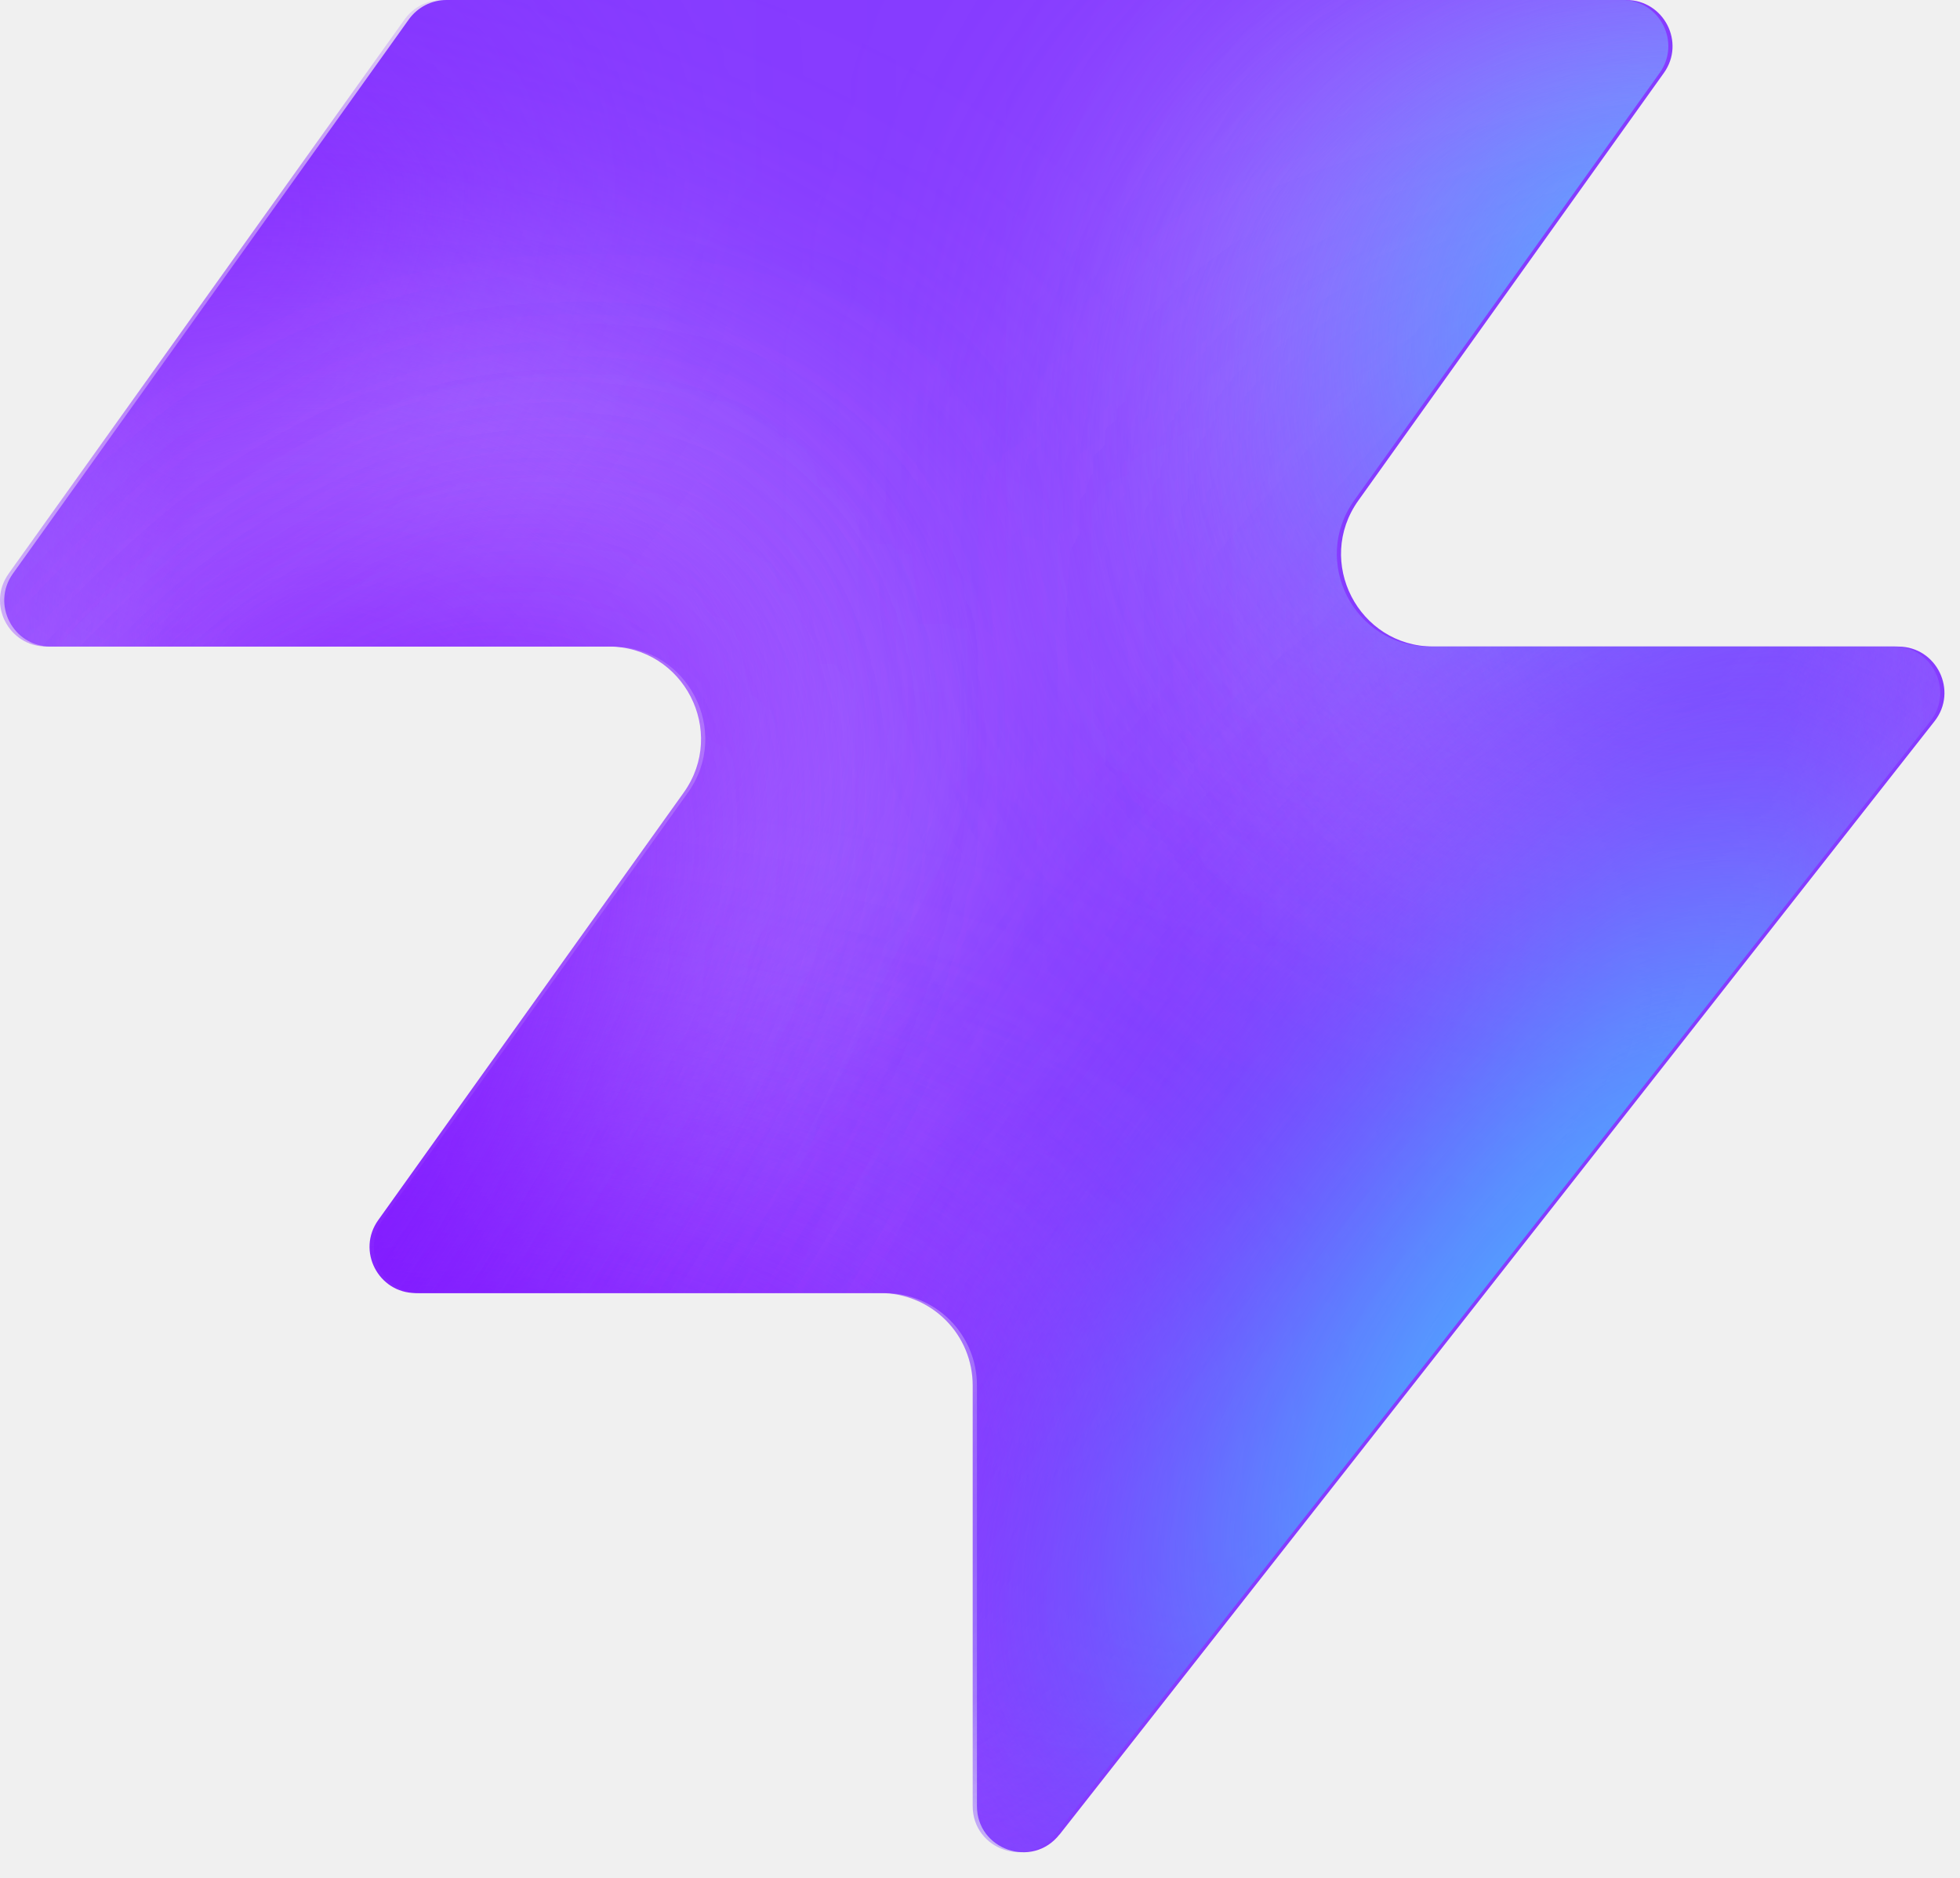
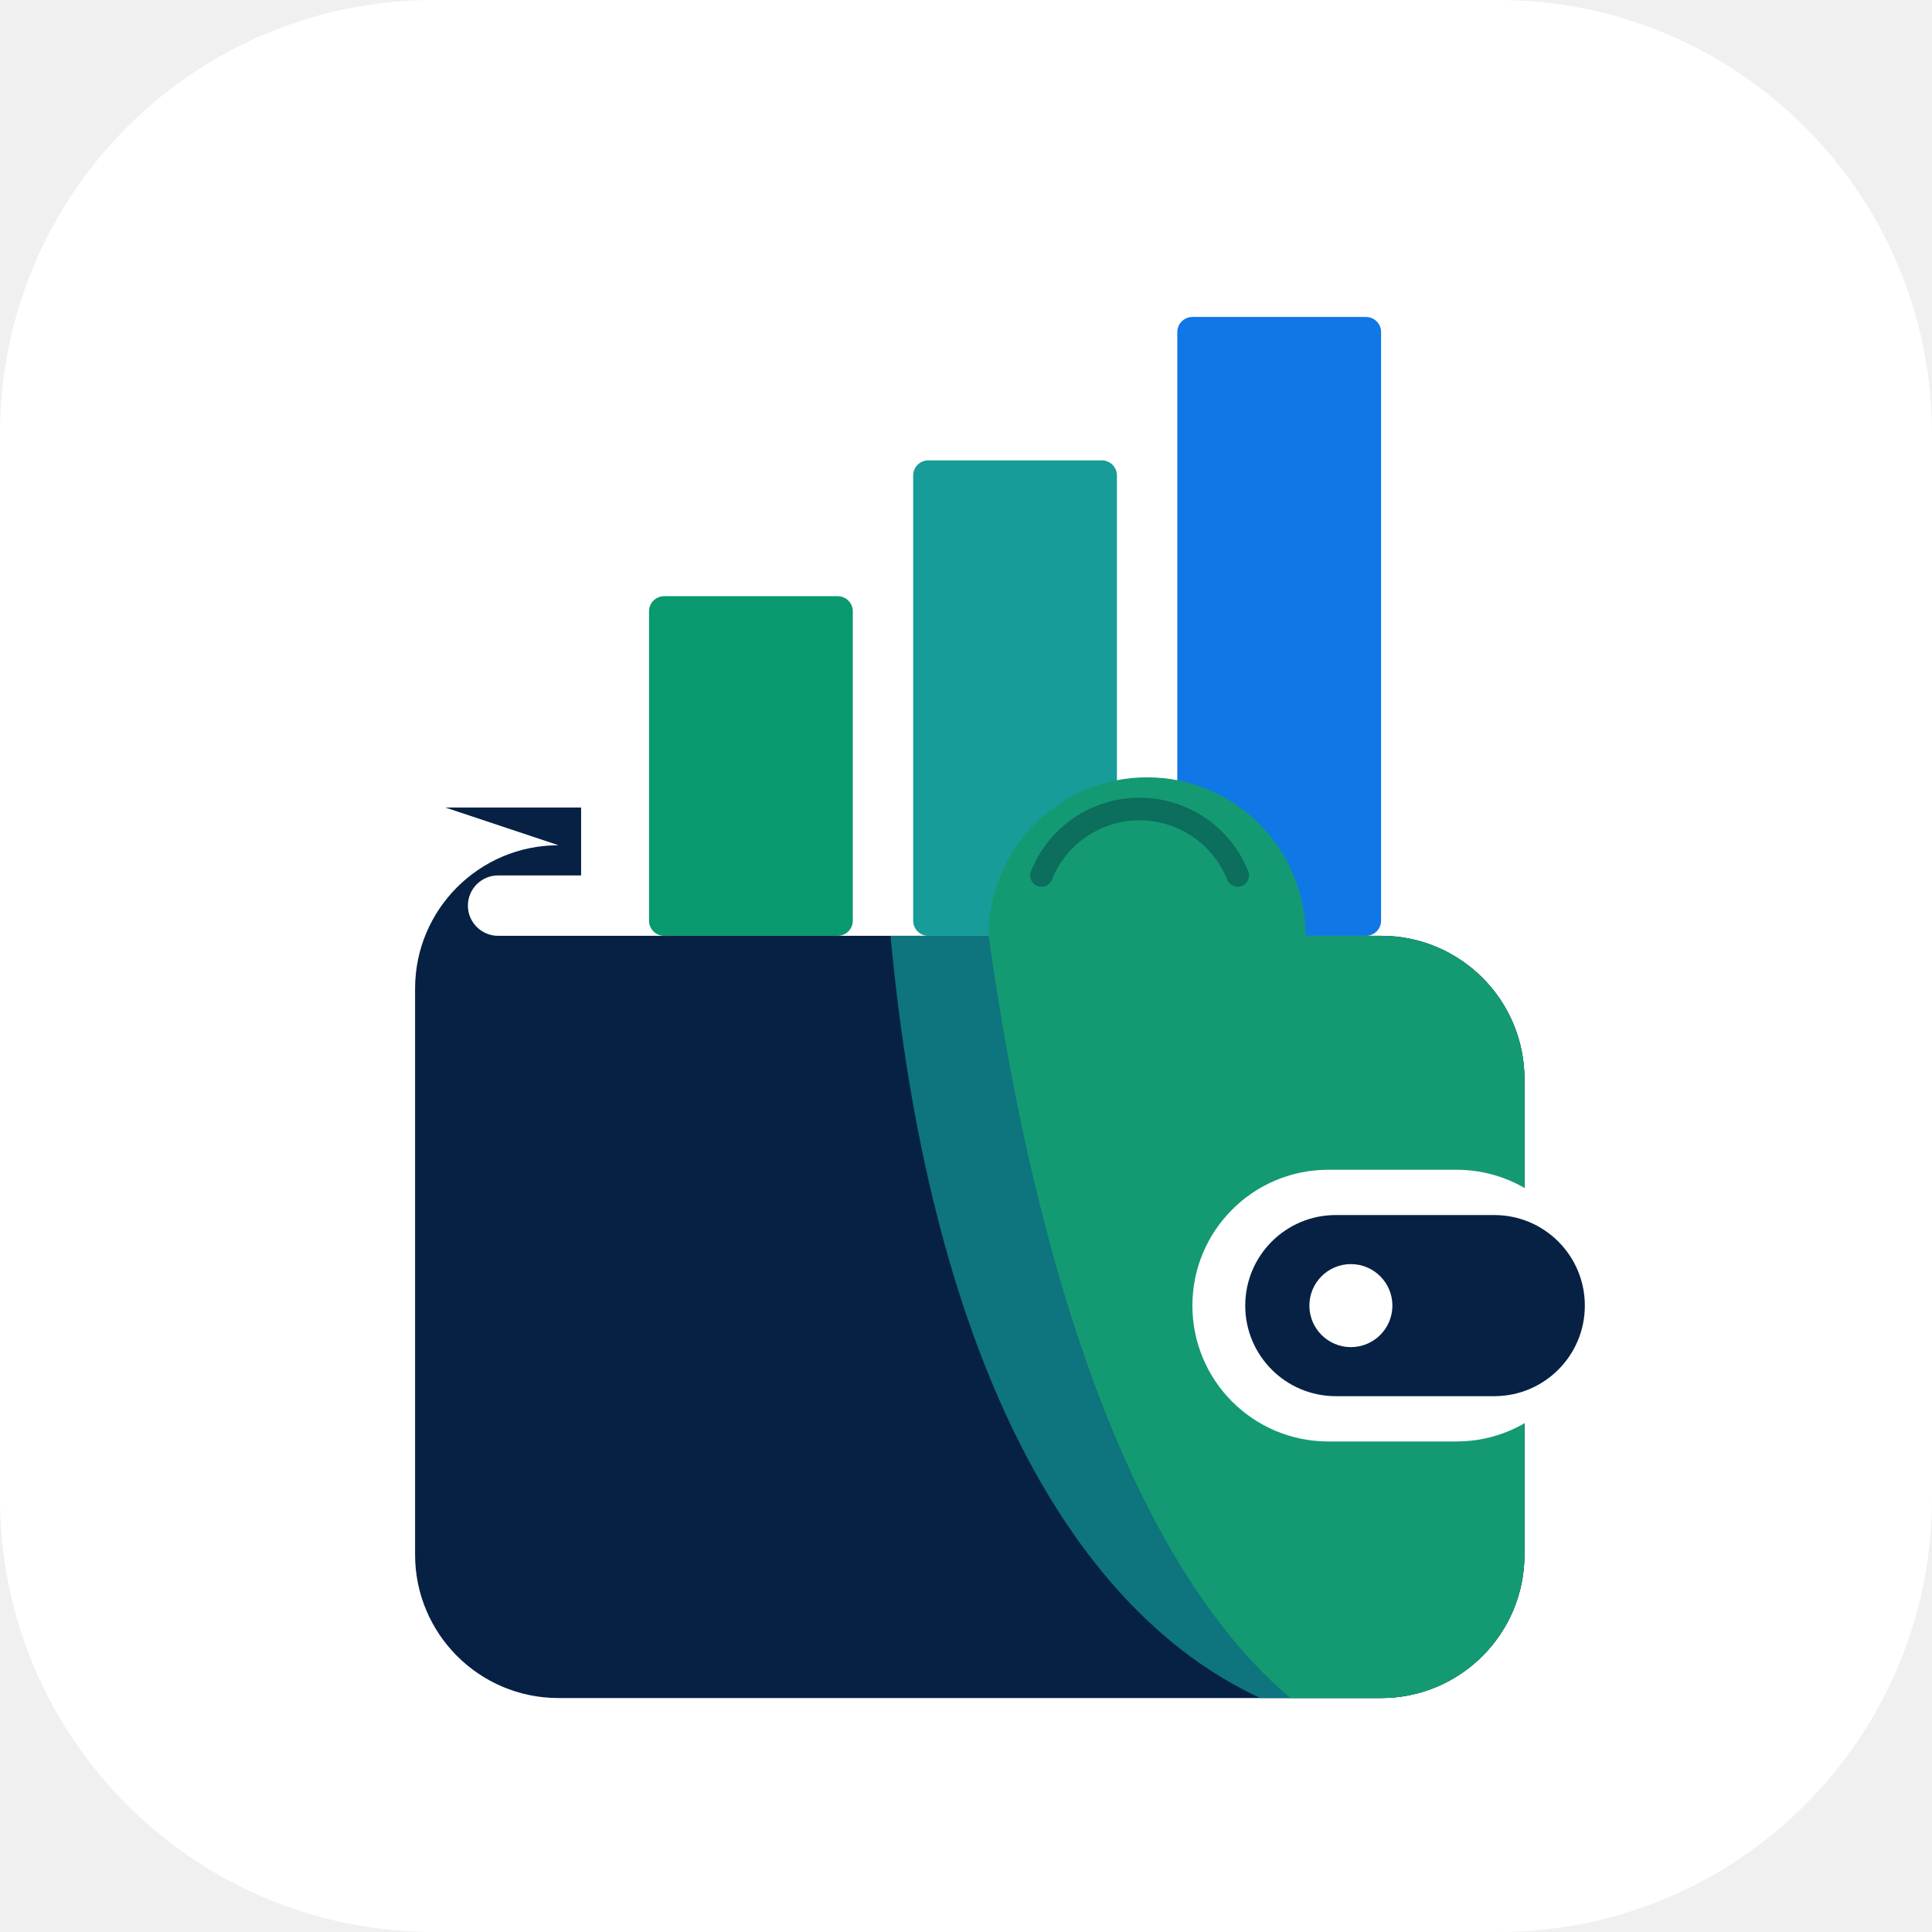
- <svg xmlns="http://www.w3.org/2000/svg" width="48" height="46" fill="none" viewBox="0 0 48 46">
-   <path fill="#863bff" d="M25.946 44.938c-.664.845-2.021.375-2.021-.698V33.937a2.26 2.26 0 0 0-2.262-2.262H10.287c-.92 0-1.456-1.04-.92-1.788l7.48-10.471c1.07-1.497 0-3.578-1.842-3.578H1.237c-.92 0-1.456-1.04-.92-1.788L10.013.474c.214-.297.556-.474.92-.474h28.894c.92 0 1.456 1.04.92 1.788l-7.48 10.471c-1.07 1.498 0 3.579 1.842 3.579h11.377c.943 0 1.473 1.088.89 1.83L25.947 44.94z" style="fill:#863bff;fill:color(display-p3 .525 .23 1);fill-opacity:1" />
-   <mask id="a" width="48" height="46" x="0" y="0" maskUnits="userSpaceOnUse" style="mask-type:alpha">
-     <path fill="#000" d="M25.842 44.938c-.664.844-2.021.375-2.021-.698V33.937a2.26 2.26 0 0 0-2.262-2.262H10.183c-.92 0-1.456-1.04-.92-1.788l7.48-10.471c1.07-1.498 0-3.579-1.842-3.579H1.133c-.92 0-1.456-1.04-.92-1.787L9.91.473c.214-.297.556-.474.92-.474h28.894c.92 0 1.456 1.04.92 1.788l-7.48 10.471c-1.07 1.498 0 3.578 1.842 3.578h11.377c.943 0 1.473 1.088.89 1.832L25.843 44.94z" style="fill:#000;fill-opacity:1" />
-   </mask>
-   <g mask="url(#a)">
-     <g filter="url(#b)">
-       <ellipse cx="5.508" cy="14.704" fill="#ede6ff" rx="5.508" ry="14.704" style="fill:#ede6ff;fill:color(display-p3 .927 .903 1);fill-opacity:1" transform="matrix(.00324 1 1 -.00324 -4.47 31.516)" />
-     </g>
-     <g filter="url(#c)">
-       <ellipse cx="10.399" cy="29.851" fill="#ede6ff" rx="10.399" ry="29.851" style="fill:#ede6ff;fill:color(display-p3 .927 .903 1);fill-opacity:1" transform="matrix(.00324 1 1 -.00324 -39.328 7.883)" />
-     </g>
-     <g filter="url(#d)">
-       <ellipse cx="5.508" cy="30.487" fill="#7e14ff" rx="5.508" ry="30.487" style="fill:#7e14ff;fill:color(display-p3 .492 .077 1);fill-opacity:1" transform="rotate(89.814 -25.913 -14.639)scale(1 -1)" />
-     </g>
-     <g filter="url(#e)">
-       <ellipse cx="5.508" cy="30.599" fill="#7e14ff" rx="5.508" ry="30.599" style="fill:#7e14ff;fill:color(display-p3 .492 .077 1);fill-opacity:1" transform="rotate(89.814 -32.644 -3.334)scale(1 -1)" />
-     </g>
-     <g filter="url(#f)">
-       <ellipse cx="5.508" cy="30.599" fill="#7e14ff" rx="5.508" ry="30.599" style="fill:#7e14ff;fill:color(display-p3 .492 .077 1);fill-opacity:1" transform="matrix(.00324 1 1 -.00324 -34.34 30.47)" />
-     </g>
-     <g filter="url(#g)">
-       <ellipse cx="14.072" cy="22.078" fill="#ede6ff" rx="14.072" ry="22.078" style="fill:#ede6ff;fill:color(display-p3 .927 .903 1);fill-opacity:1" transform="rotate(93.35 24.506 48.493)scale(-1 1)" />
-     </g>
-     <g filter="url(#h)">
-       <ellipse cx="3.47" cy="21.501" fill="#7e14ff" rx="3.47" ry="21.501" style="fill:#7e14ff;fill:color(display-p3 .492 .077 1);fill-opacity:1" transform="rotate(89.009 28.708 47.59)scale(-1 1)" />
-     </g>
-     <g filter="url(#i)">
-       <ellipse cx="3.47" cy="21.501" fill="#7e14ff" rx="3.47" ry="21.501" style="fill:#7e14ff;fill:color(display-p3 .492 .077 1);fill-opacity:1" transform="rotate(89.009 28.708 47.59)scale(-1 1)" />
-     </g>
-     <g filter="url(#j)">
-       <ellipse cx=".387" cy="8.972" fill="#7e14ff" rx="4.407" ry="29.108" style="fill:#7e14ff;fill:color(display-p3 .492 .077 1);fill-opacity:1" transform="rotate(39.51 .387 8.972)" />
-     </g>
-     <g filter="url(#k)">
-       <ellipse cx="47.523" cy="-6.092" fill="#7e14ff" rx="4.407" ry="29.108" style="fill:#7e14ff;fill:color(display-p3 .492 .077 1);fill-opacity:1" transform="rotate(37.892 47.523 -6.092)" />
-     </g>
-     <g filter="url(#l)">
-       <ellipse cx="41.412" cy="6.333" fill="#47bfff" rx="5.971" ry="9.665" style="fill:#47bfff;fill:color(display-p3 .28 .748 1);fill-opacity:1" transform="rotate(37.892 41.412 6.333)" />
-     </g>
-     <g filter="url(#m)">
-       <ellipse cx="-1.879" cy="38.332" fill="#7e14ff" rx="4.407" ry="29.108" style="fill:#7e14ff;fill:color(display-p3 .492 .077 1);fill-opacity:1" transform="rotate(37.892 -1.88 38.332)" />
-     </g>
-     <g filter="url(#n)">
-       <ellipse cx="-1.879" cy="38.332" fill="#7e14ff" rx="4.407" ry="29.108" style="fill:#7e14ff;fill:color(display-p3 .492 .077 1);fill-opacity:1" transform="rotate(37.892 -1.88 38.332)" />
-     </g>
-     <g filter="url(#o)">
-       <ellipse cx="35.651" cy="29.907" fill="#7e14ff" rx="4.407" ry="29.108" style="fill:#7e14ff;fill:color(display-p3 .492 .077 1);fill-opacity:1" transform="rotate(37.892 35.651 29.907)" />
-     </g>
-     <g filter="url(#p)">
-       <ellipse cx="38.418" cy="32.4" fill="#47bfff" rx="5.971" ry="15.297" style="fill:#47bfff;fill:color(display-p3 .28 .748 1);fill-opacity:1" transform="rotate(37.892 38.418 32.4)" />
-     </g>
-   </g>
-   <defs>
-     <filter id="b" width="60.045" height="41.654" x="-19.77" y="16.149" color-interpolation-filters="sRGB" filterUnits="userSpaceOnUse">
-       <feFlood flood-opacity="0" result="BackgroundImageFix" />
-       <feBlend in="SourceGraphic" in2="BackgroundImageFix" result="shape" />
-       <feGaussianBlur result="effect1_foregroundBlur_2002_17158" stdDeviation="7.659" />
-     </filter>
-     <filter id="c" width="90.34" height="51.437" x="-54.613" y="-7.533" color-interpolation-filters="sRGB" filterUnits="userSpaceOnUse">
-       <feFlood flood-opacity="0" result="BackgroundImageFix" />
-       <feBlend in="SourceGraphic" in2="BackgroundImageFix" result="shape" />
-       <feGaussianBlur result="effect1_foregroundBlur_2002_17158" stdDeviation="7.659" />
-     </filter>
-     <filter id="d" width="79.355" height="29.4" x="-49.64" y="2.03" color-interpolation-filters="sRGB" filterUnits="userSpaceOnUse">
-       <feFlood flood-opacity="0" result="BackgroundImageFix" />
-       <feBlend in="SourceGraphic" in2="BackgroundImageFix" result="shape" />
-       <feGaussianBlur result="effect1_foregroundBlur_2002_17158" stdDeviation="4.596" />
-     </filter>
-     <filter id="e" width="79.579" height="29.4" x="-45.045" y="20.029" color-interpolation-filters="sRGB" filterUnits="userSpaceOnUse">
-       <feFlood flood-opacity="0" result="BackgroundImageFix" />
-       <feBlend in="SourceGraphic" in2="BackgroundImageFix" result="shape" />
-       <feGaussianBlur result="effect1_foregroundBlur_2002_17158" stdDeviation="4.596" />
-     </filter>
-     <filter id="f" width="79.579" height="29.4" x="-43.513" y="21.178" color-interpolation-filters="sRGB" filterUnits="userSpaceOnUse">
-       <feFlood flood-opacity="0" result="BackgroundImageFix" />
-       <feBlend in="SourceGraphic" in2="BackgroundImageFix" result="shape" />
-       <feGaussianBlur result="effect1_foregroundBlur_2002_17158" stdDeviation="4.596" />
-     </filter>
-     <filter id="g" width="74.749" height="58.852" x="15.756" y="-17.901" color-interpolation-filters="sRGB" filterUnits="userSpaceOnUse">
-       <feFlood flood-opacity="0" result="BackgroundImageFix" />
-       <feBlend in="SourceGraphic" in2="BackgroundImageFix" result="shape" />
-       <feGaussianBlur result="effect1_foregroundBlur_2002_17158" stdDeviation="7.659" />
-     </filter>
-     <filter id="h" width="61.377" height="25.362" x="23.548" y="2.284" color-interpolation-filters="sRGB" filterUnits="userSpaceOnUse">
-       <feFlood flood-opacity="0" result="BackgroundImageFix" />
-       <feBlend in="SourceGraphic" in2="BackgroundImageFix" result="shape" />
-       <feGaussianBlur result="effect1_foregroundBlur_2002_17158" stdDeviation="4.596" />
-     </filter>
-     <filter id="i" width="61.377" height="25.362" x="23.548" y="2.284" color-interpolation-filters="sRGB" filterUnits="userSpaceOnUse">
-       <feFlood flood-opacity="0" result="BackgroundImageFix" />
-       <feBlend in="SourceGraphic" in2="BackgroundImageFix" result="shape" />
-       <feGaussianBlur result="effect1_foregroundBlur_2002_17158" stdDeviation="4.596" />
-     </filter>
-     <filter id="j" width="56.045" height="63.649" x="-27.636" y="-22.853" color-interpolation-filters="sRGB" filterUnits="userSpaceOnUse">
-       <feFlood flood-opacity="0" result="BackgroundImageFix" />
-       <feBlend in="SourceGraphic" in2="BackgroundImageFix" result="shape" />
-       <feGaussianBlur result="effect1_foregroundBlur_2002_17158" stdDeviation="4.596" />
-     </filter>
-     <filter id="k" width="54.814" height="64.646" x="20.116" y="-38.415" color-interpolation-filters="sRGB" filterUnits="userSpaceOnUse">
-       <feFlood flood-opacity="0" result="BackgroundImageFix" />
-       <feBlend in="SourceGraphic" in2="BackgroundImageFix" result="shape" />
-       <feGaussianBlur result="effect1_foregroundBlur_2002_17158" stdDeviation="4.596" />
-     </filter>
-     <filter id="l" width="33.541" height="35.313" x="24.641" y="-11.323" color-interpolation-filters="sRGB" filterUnits="userSpaceOnUse">
-       <feFlood flood-opacity="0" result="BackgroundImageFix" />
-       <feBlend in="SourceGraphic" in2="BackgroundImageFix" result="shape" />
-       <feGaussianBlur result="effect1_foregroundBlur_2002_17158" stdDeviation="4.596" />
-     </filter>
-     <filter id="m" width="54.814" height="64.646" x="-29.286" y="6.009" color-interpolation-filters="sRGB" filterUnits="userSpaceOnUse">
-       <feFlood flood-opacity="0" result="BackgroundImageFix" />
-       <feBlend in="SourceGraphic" in2="BackgroundImageFix" result="shape" />
-       <feGaussianBlur result="effect1_foregroundBlur_2002_17158" stdDeviation="4.596" />
-     </filter>
-     <filter id="n" width="54.814" height="64.646" x="-29.286" y="6.009" color-interpolation-filters="sRGB" filterUnits="userSpaceOnUse">
-       <feFlood flood-opacity="0" result="BackgroundImageFix" />
-       <feBlend in="SourceGraphic" in2="BackgroundImageFix" result="shape" />
-       <feGaussianBlur result="effect1_foregroundBlur_2002_17158" stdDeviation="4.596" />
-     </filter>
-     <filter id="o" width="54.814" height="64.646" x="8.244" y="-2.416" color-interpolation-filters="sRGB" filterUnits="userSpaceOnUse">
-       <feFlood flood-opacity="0" result="BackgroundImageFix" />
-       <feBlend in="SourceGraphic" in2="BackgroundImageFix" result="shape" />
-       <feGaussianBlur result="effect1_foregroundBlur_2002_17158" stdDeviation="4.596" />
-     </filter>
-     <filter id="p" width="39.409" height="43.623" x="18.713" y="10.588" color-interpolation-filters="sRGB" filterUnits="userSpaceOnUse">
-       <feFlood flood-opacity="0" result="BackgroundImageFix" />
-       <feBlend in="SourceGraphic" in2="BackgroundImageFix" result="shape" />
-       <feGaussianBlur result="effect1_foregroundBlur_2002_17158" stdDeviation="4.596" />
-     </filter>
-   </defs>
+ <svg xmlns="http://www.w3.org/2000/svg" viewBox="0 0 512 512" width="100%" height="100%">
+   <rect width="512" height="512" rx="115" fill="#ffffff" />
+   <rect x="172" y="158" width="54" height="90" rx="4" fill="#08996f" />
+   <rect x="242" y="122" width="54" height="126" rx="4" fill="#179c99" />
+   <rect x="312" y="84" width="54" height="164" rx="4" fill="#1077e6" />
+   <path d="M118 214 h36 v18 h-22 a8 8 0 0 0 0 16 h234 a38 38 0 0 1 38 38 v126 a38 38 0 0 1 -38 38 h-218 a38 38 0 0 1 -38 -38 v-150 a38 38 0 0 1 38 -38 Z" fill="#072144" />
+   <path d="M236 248 h130 a38 38 0 0 1 38 38 v126 a38 38 0 0 1 -38 38 h-32 c-52 -24 -88 -94 -98 -202 Z" fill="#0e747d" />
+   <path d="M262 248 a42 42 0 0 1 84 0 h20 a38 38 0 0 1 38 38 v126 a38 38 0 0 1 -38 38 h-24 c-38 -32 -66 -102 -80 -202 Z" fill="#149a72" />
+   <path d="M276 232 a28 28 0 0 1 52 0" fill="none" stroke="#0c6e5c" stroke-width="6" stroke-linecap="round" />
+   <rect x="316" y="310" width="106" height="72" rx="36" fill="#ffffff" />
+   <rect x="330" y="322" width="90" height="48" rx="24" fill="#072144" />
+   <circle cx="358" cy="346" r="11" fill="#ffffff" />
</svg>
